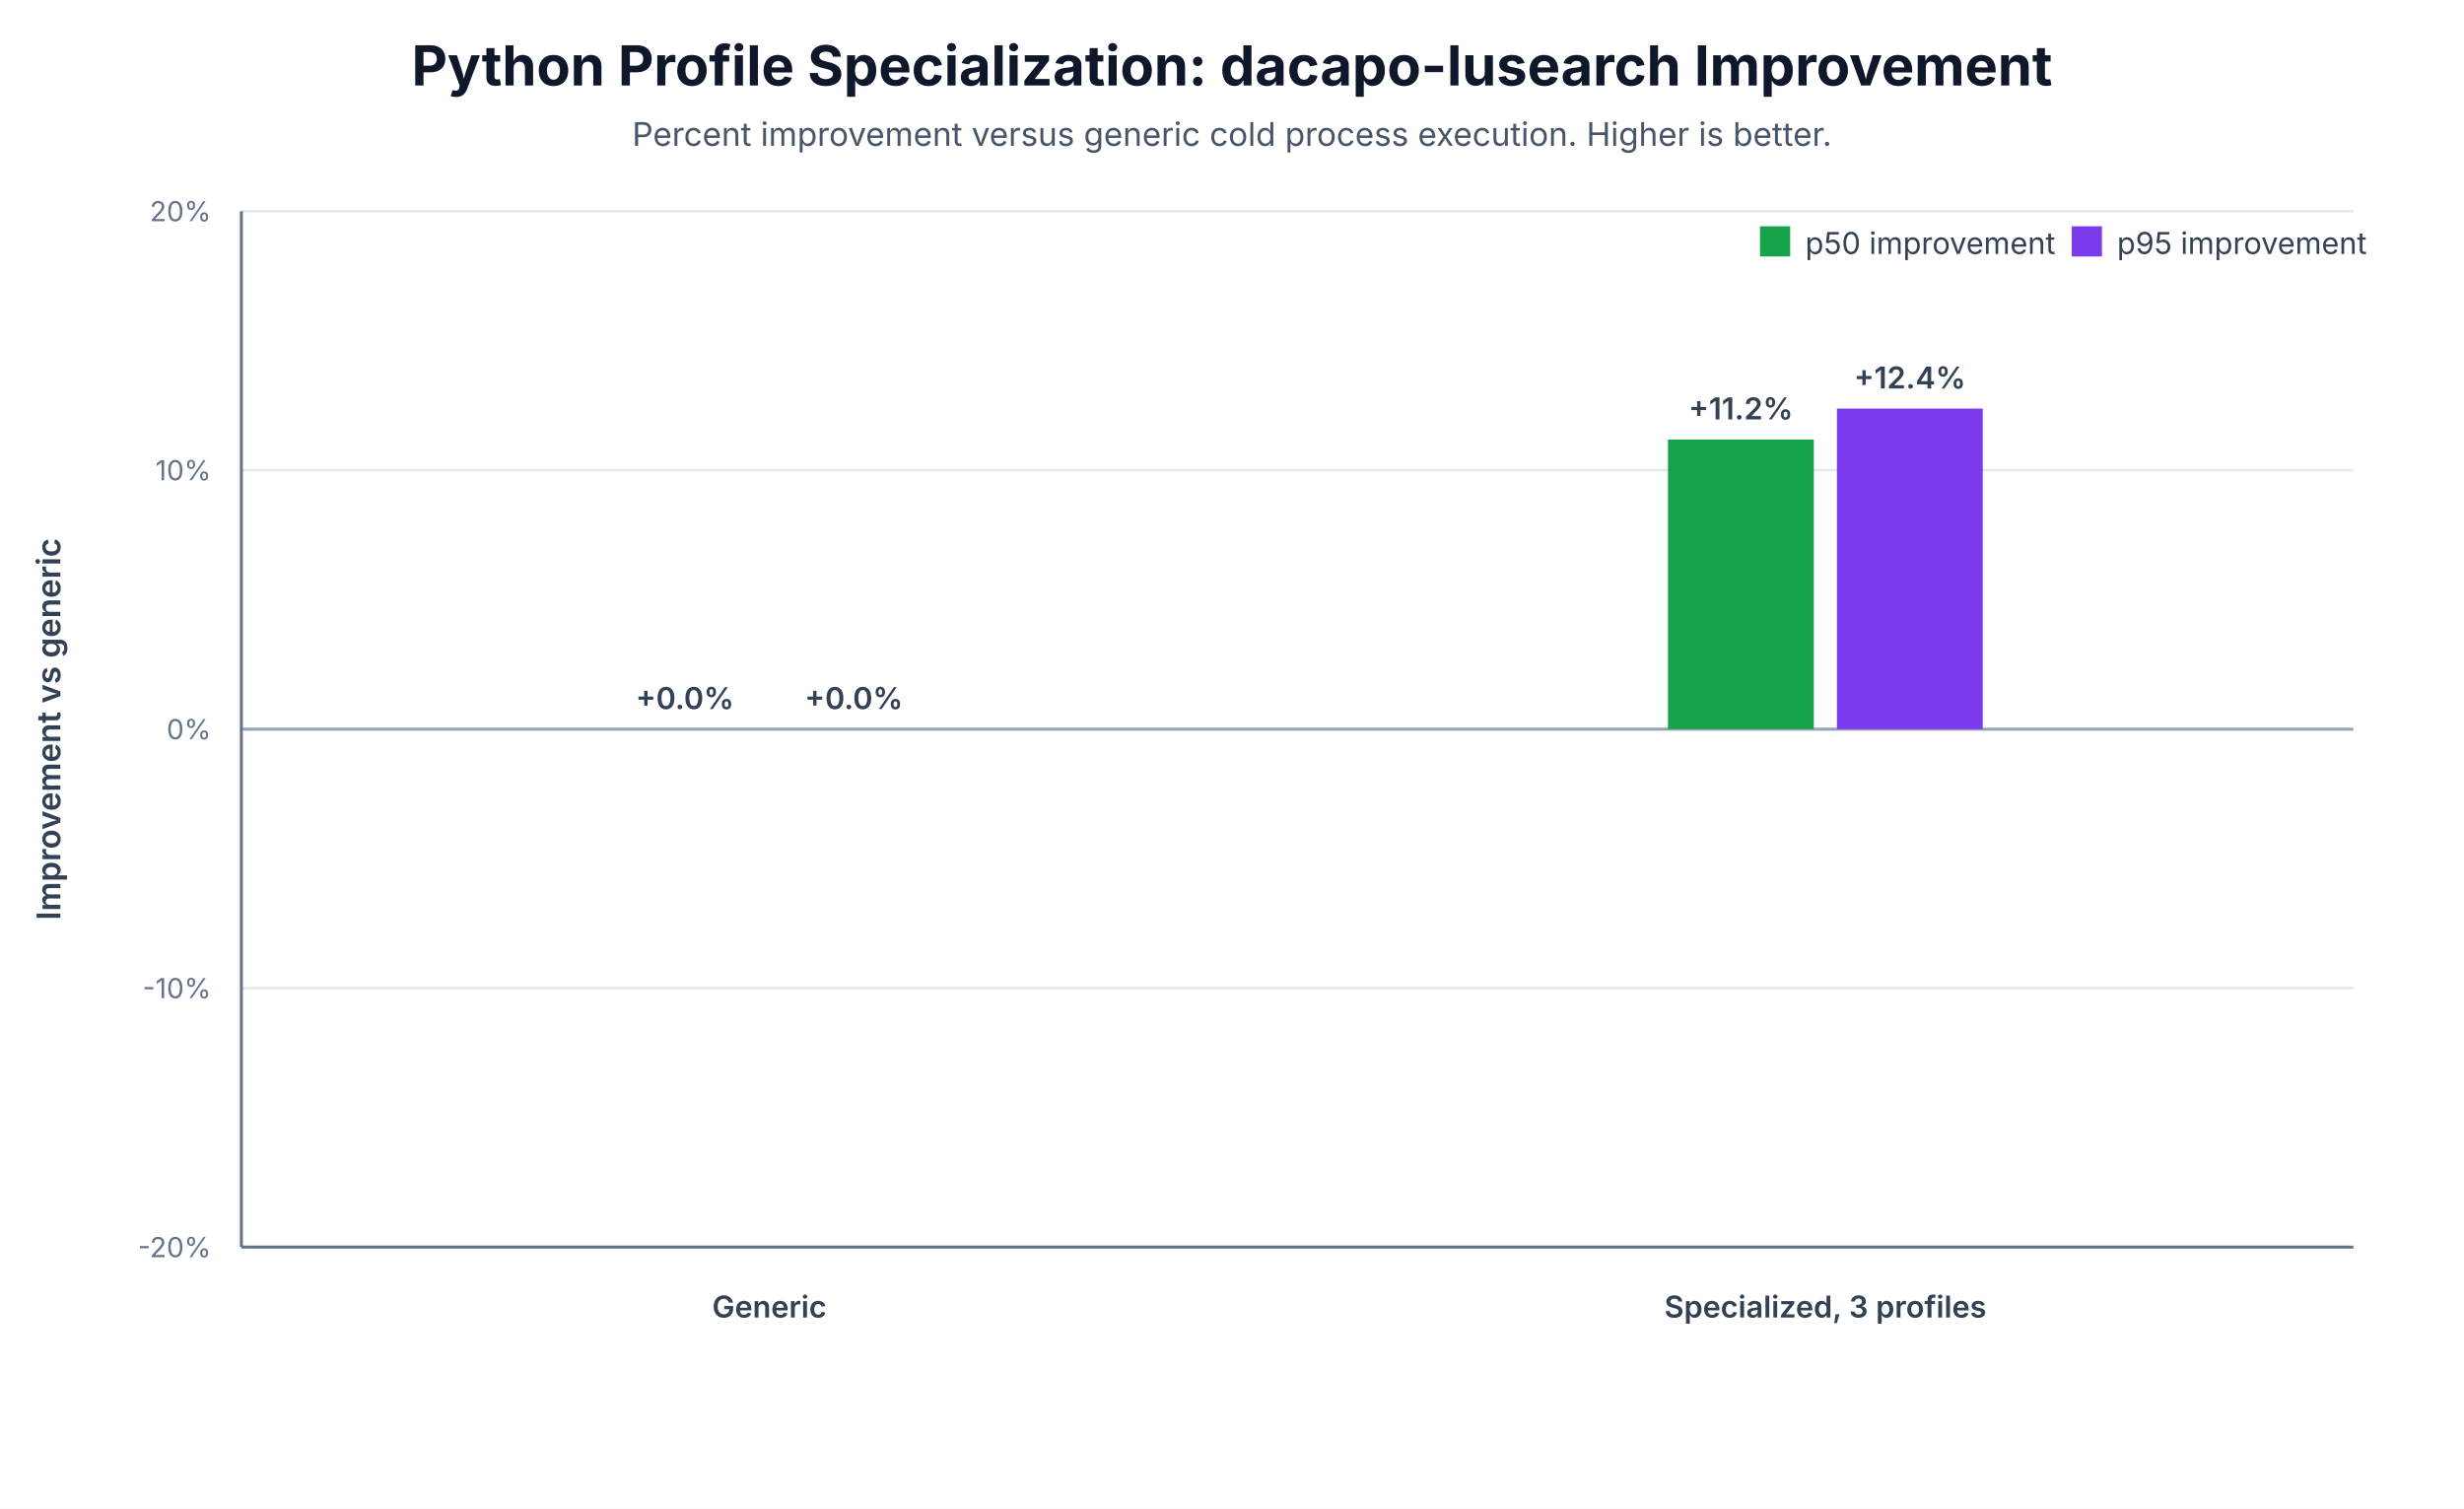
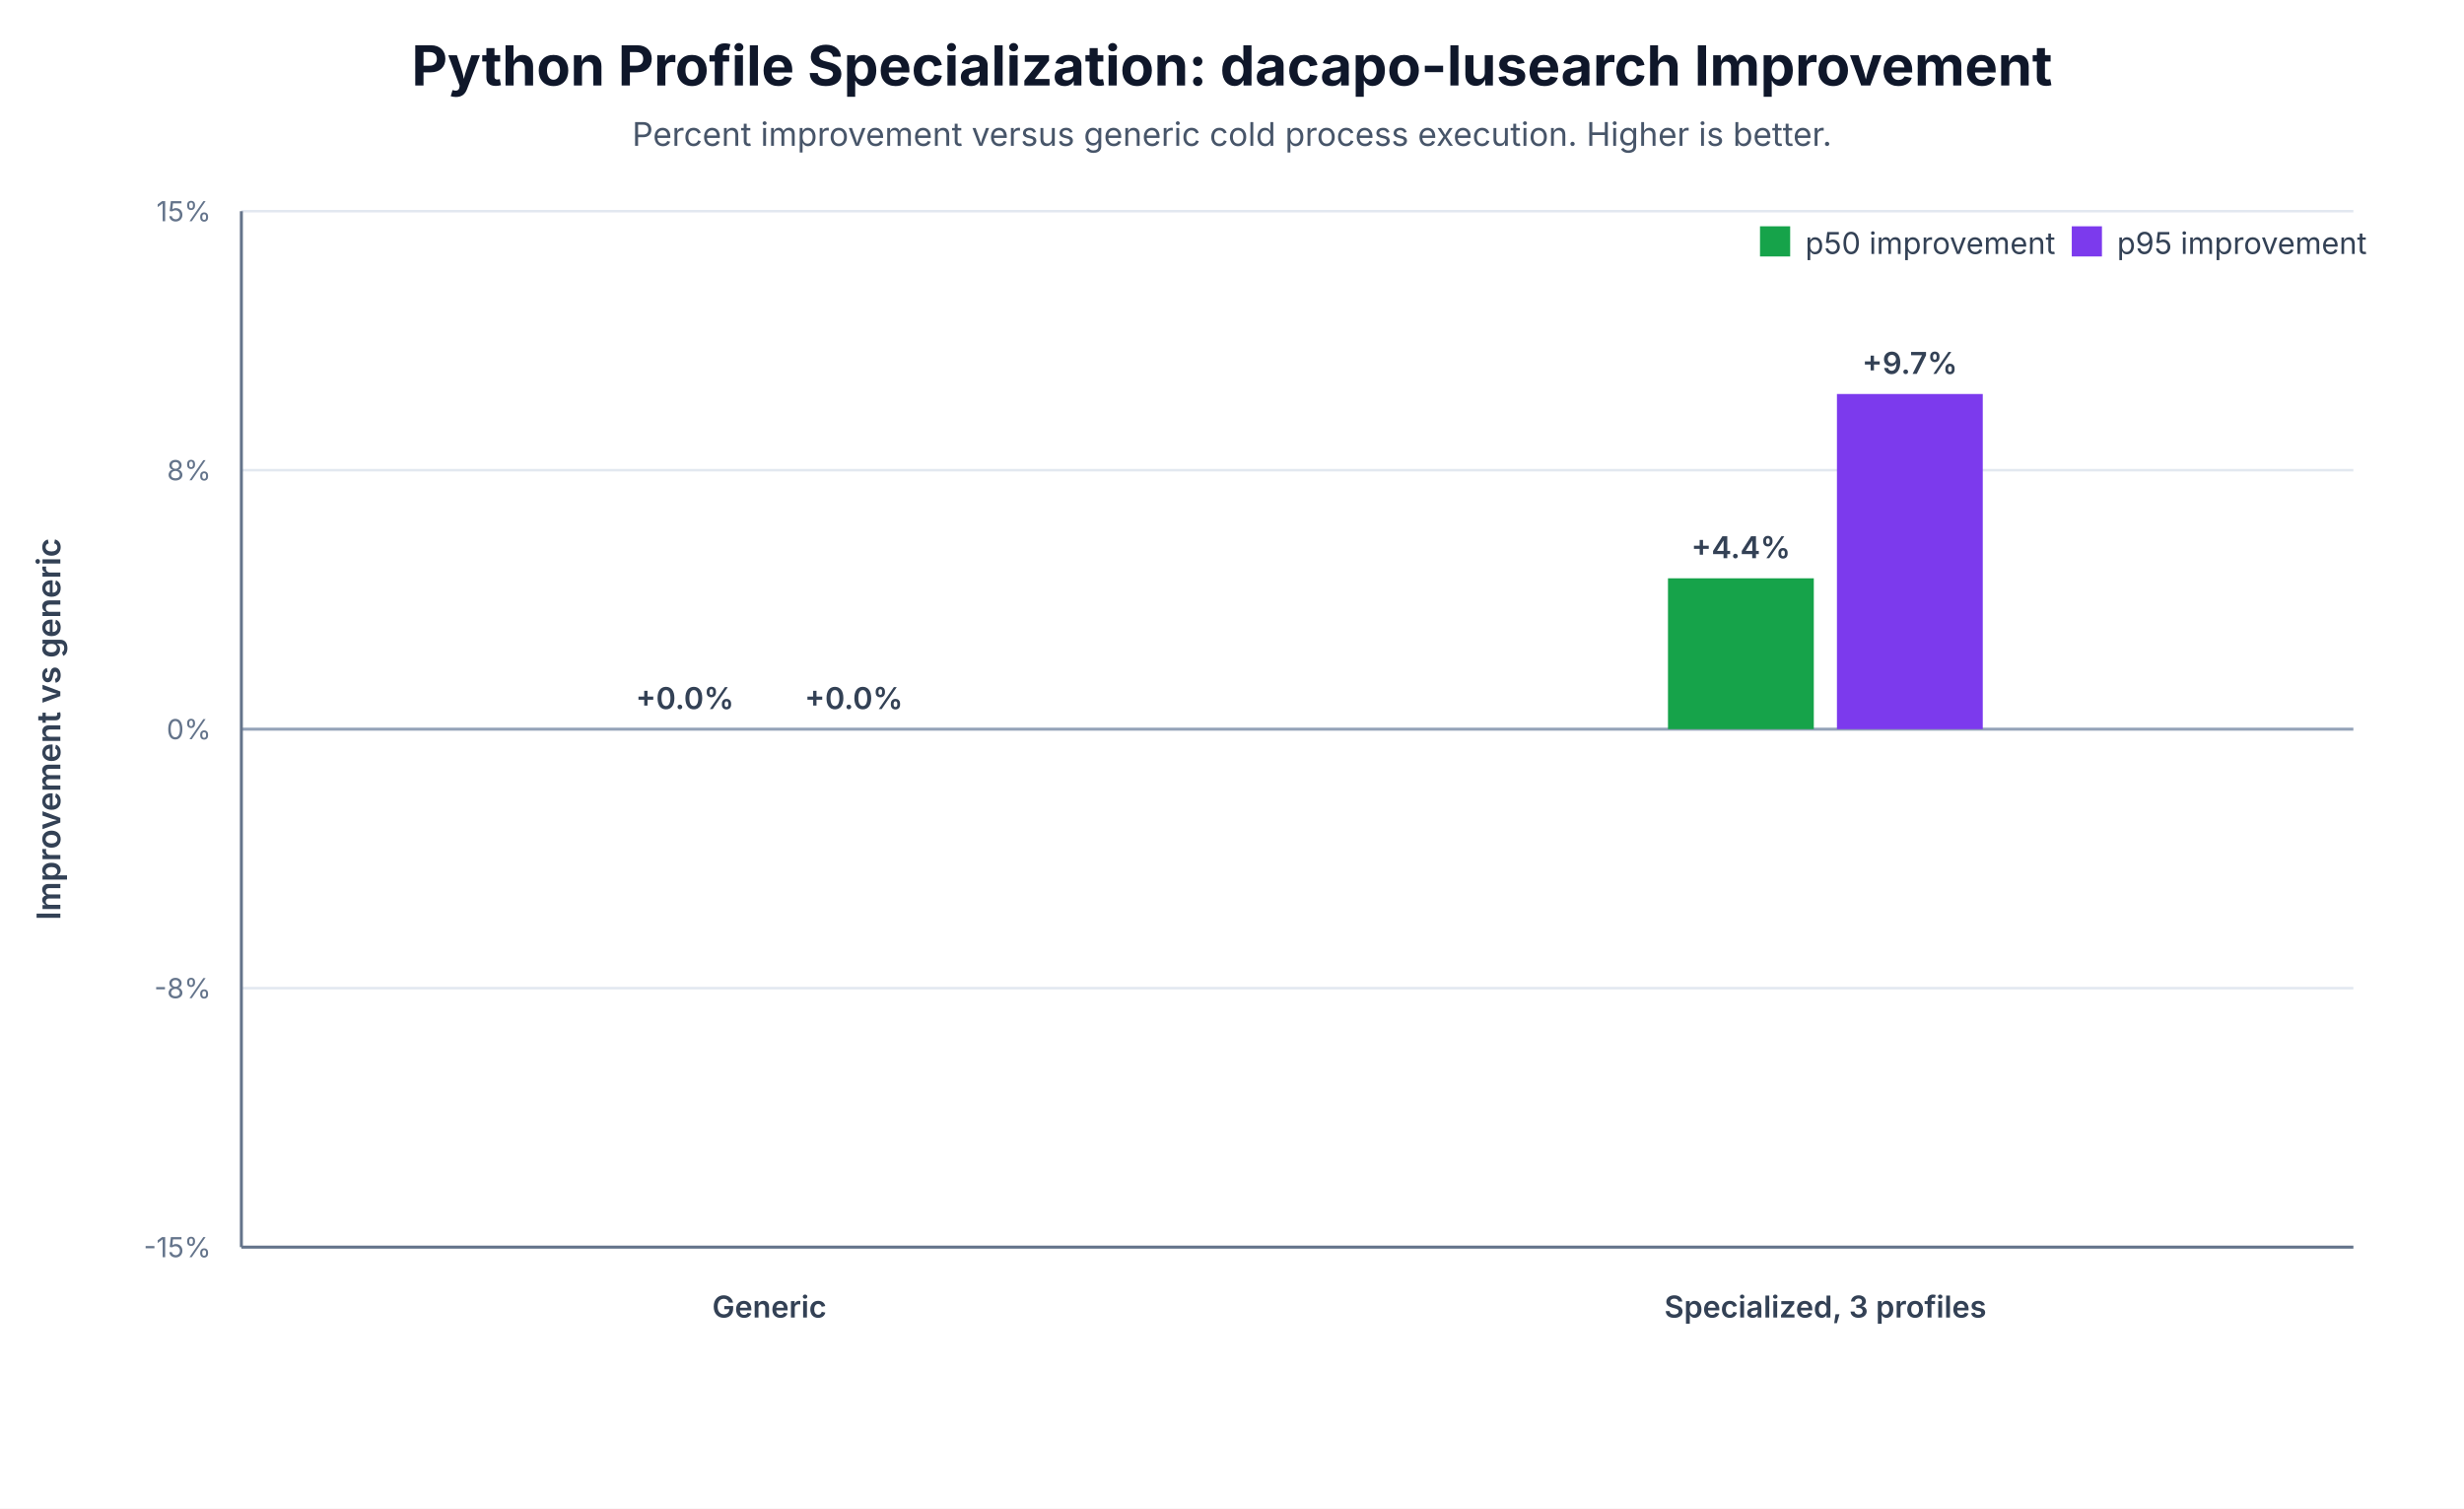
<svg xmlns="http://www.w3.org/2000/svg" width="980" height="600" viewBox="0 0 980 600" role="img" aria-label="Python profile specialization percentage improvement">
  <rect width="100%" height="100%" fill="#ffffff" />
  <line x1="96.0" y1="496.0" x2="936.0" y2="496.0" stroke="#e2e8f0" stroke-width="1" />
-   <text x="84.0" y="500.0" text-anchor="end" font-family="Inter, ui-sans-serif, system-ui, -apple-system, BlinkMacSystemFont, Segoe UI, sans-serif" font-size="11" fill="#64748b">-20%</text>
+   <text x="84.0" y="500.0" text-anchor="end" font-family="Inter, ui-sans-serif, system-ui, -apple-system, BlinkMacSystemFont, Segoe UI, sans-serif" font-size="11" fill="#64748b">-15%</text>
  <line x1="96.0" y1="393.0" x2="936.0" y2="393.0" stroke="#e2e8f0" stroke-width="1" />
-   <text x="84.0" y="397.0" text-anchor="end" font-family="Inter, ui-sans-serif, system-ui, -apple-system, BlinkMacSystemFont, Segoe UI, sans-serif" font-size="11" fill="#64748b">-10%</text>
+   <text x="84.0" y="397.0" text-anchor="end" font-family="Inter, ui-sans-serif, system-ui, -apple-system, BlinkMacSystemFont, Segoe UI, sans-serif" font-size="11" fill="#64748b">-8%</text>
  <line x1="96.0" y1="290.0" x2="936.0" y2="290.0" stroke="#94a3b8" stroke-width="1.2" />
  <text x="84.0" y="294.0" text-anchor="end" font-family="Inter, ui-sans-serif, system-ui, -apple-system, BlinkMacSystemFont, Segoe UI, sans-serif" font-size="11" fill="#64748b">0%</text>
  <line x1="96.0" y1="187.0" x2="936.0" y2="187.0" stroke="#e2e8f0" stroke-width="1" />
-   <text x="84.0" y="191.0" text-anchor="end" font-family="Inter, ui-sans-serif, system-ui, -apple-system, BlinkMacSystemFont, Segoe UI, sans-serif" font-size="11" fill="#64748b">10%</text>
+   <text x="84.0" y="191.0" text-anchor="end" font-family="Inter, ui-sans-serif, system-ui, -apple-system, BlinkMacSystemFont, Segoe UI, sans-serif" font-size="11" fill="#64748b">8%</text>
  <line x1="96.0" y1="84.0" x2="936.0" y2="84.0" stroke="#e2e8f0" stroke-width="1" />
-   <text x="84.0" y="88.0" text-anchor="end" font-family="Inter, ui-sans-serif, system-ui, -apple-system, BlinkMacSystemFont, Segoe UI, sans-serif" font-size="11" fill="#64748b">20%</text>
+   <text x="84.0" y="88.0" text-anchor="end" font-family="Inter, ui-sans-serif, system-ui, -apple-system, BlinkMacSystemFont, Segoe UI, sans-serif" font-size="11" fill="#64748b">15%</text>
  <line x1="96.0" y1="84.0" x2="96.0" y2="496.0" stroke="#64748b" stroke-width="1.2" />
  <line x1="96.0" y1="496.0" x2="936.0" y2="496.0" stroke="#64748b" stroke-width="1.2" />
  <text x="24.0" y="290.0" text-anchor="middle" font-family="Inter, ui-sans-serif, system-ui, -apple-system, BlinkMacSystemFont, Segoe UI, sans-serif" font-size="13" fill="#334155" font-weight="600" transform="rotate(-90 24.0 290.0)">Improvement vs generic</text>
  <text x="490.0" y="34.0" text-anchor="middle" font-family="Inter, ui-sans-serif, system-ui, -apple-system, BlinkMacSystemFont, Segoe UI, sans-serif" font-size="22" fill="#0f172a" font-weight="700">Python Profile Specialization: dacapo-lusearch Improvement</text>
  <text x="490.0" y="58.0" text-anchor="middle" font-family="Inter, ui-sans-serif, system-ui, -apple-system, BlinkMacSystemFont, Segoe UI, sans-serif" font-size="13" fill="#475569">Percent improvement versus generic cold process execution. Higher is better.</text>
  <rect x="243.4" y="290.0" width="58.0" height="0.0" fill="#16a34a" />
  <text x="272.4" y="282.0" text-anchor="middle" font-family="Inter, ui-sans-serif, system-ui, -apple-system, BlinkMacSystemFont, Segoe UI, sans-serif" font-size="12" fill="#334155" font-weight="600">+0.0%</text>
  <rect x="310.6" y="290.0" width="58.0" height="0.0" fill="#7c3aed" />
  <text x="339.6" y="282.0" text-anchor="middle" font-family="Inter, ui-sans-serif, system-ui, -apple-system, BlinkMacSystemFont, Segoe UI, sans-serif" font-size="12" fill="#334155" font-weight="600">+0.0%</text>
  <text x="306.0" y="524.0" text-anchor="middle" font-family="Inter, ui-sans-serif, system-ui, -apple-system, BlinkMacSystemFont, Segoe UI, sans-serif" font-size="12" fill="#334155" font-weight="600">Generic</text>
-   <rect x="663.4" y="174.8" width="58.0" height="115.2" fill="#16a34a" />
-   <text x="692.4" y="166.8" text-anchor="middle" font-family="Inter, ui-sans-serif, system-ui, -apple-system, BlinkMacSystemFont, Segoe UI, sans-serif" font-size="12" fill="#334155" font-weight="600">+11.2%</text>
-   <rect x="730.6" y="162.5" width="58.0" height="127.5" fill="#7c3aed" />
-   <text x="759.6" y="154.5" text-anchor="middle" font-family="Inter, ui-sans-serif, system-ui, -apple-system, BlinkMacSystemFont, Segoe UI, sans-serif" font-size="12" fill="#334155" font-weight="600">+12.4%</text>
+   <rect x="663.4" y="230.0" width="58.0" height="60.0" fill="#16a34a" />
+   <text x="692.4" y="222.0" text-anchor="middle" font-family="Inter, ui-sans-serif, system-ui, -apple-system, BlinkMacSystemFont, Segoe UI, sans-serif" font-size="12" fill="#334155" font-weight="600">+4.4%</text>
+   <rect x="730.6" y="156.7" width="58.0" height="133.3" fill="#7c3aed" />
+   <text x="759.6" y="148.7" text-anchor="middle" font-family="Inter, ui-sans-serif, system-ui, -apple-system, BlinkMacSystemFont, Segoe UI, sans-serif" font-size="12" fill="#334155" font-weight="600">+9.7%</text>
  <text x="726.0" y="524.0" text-anchor="middle" font-family="Inter, ui-sans-serif, system-ui, -apple-system, BlinkMacSystemFont, Segoe UI, sans-serif" font-size="12" fill="#334155" font-weight="600">Specialized, 3 profiles</text>
  <rect x="700.0" y="90.0" width="12.0" height="12.0" fill="#16a34a" />
  <text x="718.0" y="101.0" text-anchor="start" font-family="Inter, ui-sans-serif, system-ui, -apple-system, BlinkMacSystemFont, Segoe UI, sans-serif" font-size="12" fill="#334155">p50 improvement</text>
  <rect x="824.0" y="90.0" width="12.0" height="12.0" fill="#7c3aed" />
  <text x="842.0" y="101.0" text-anchor="start" font-family="Inter, ui-sans-serif, system-ui, -apple-system, BlinkMacSystemFont, Segoe UI, sans-serif" font-size="12" fill="#334155">p95 improvement</text>
</svg>
